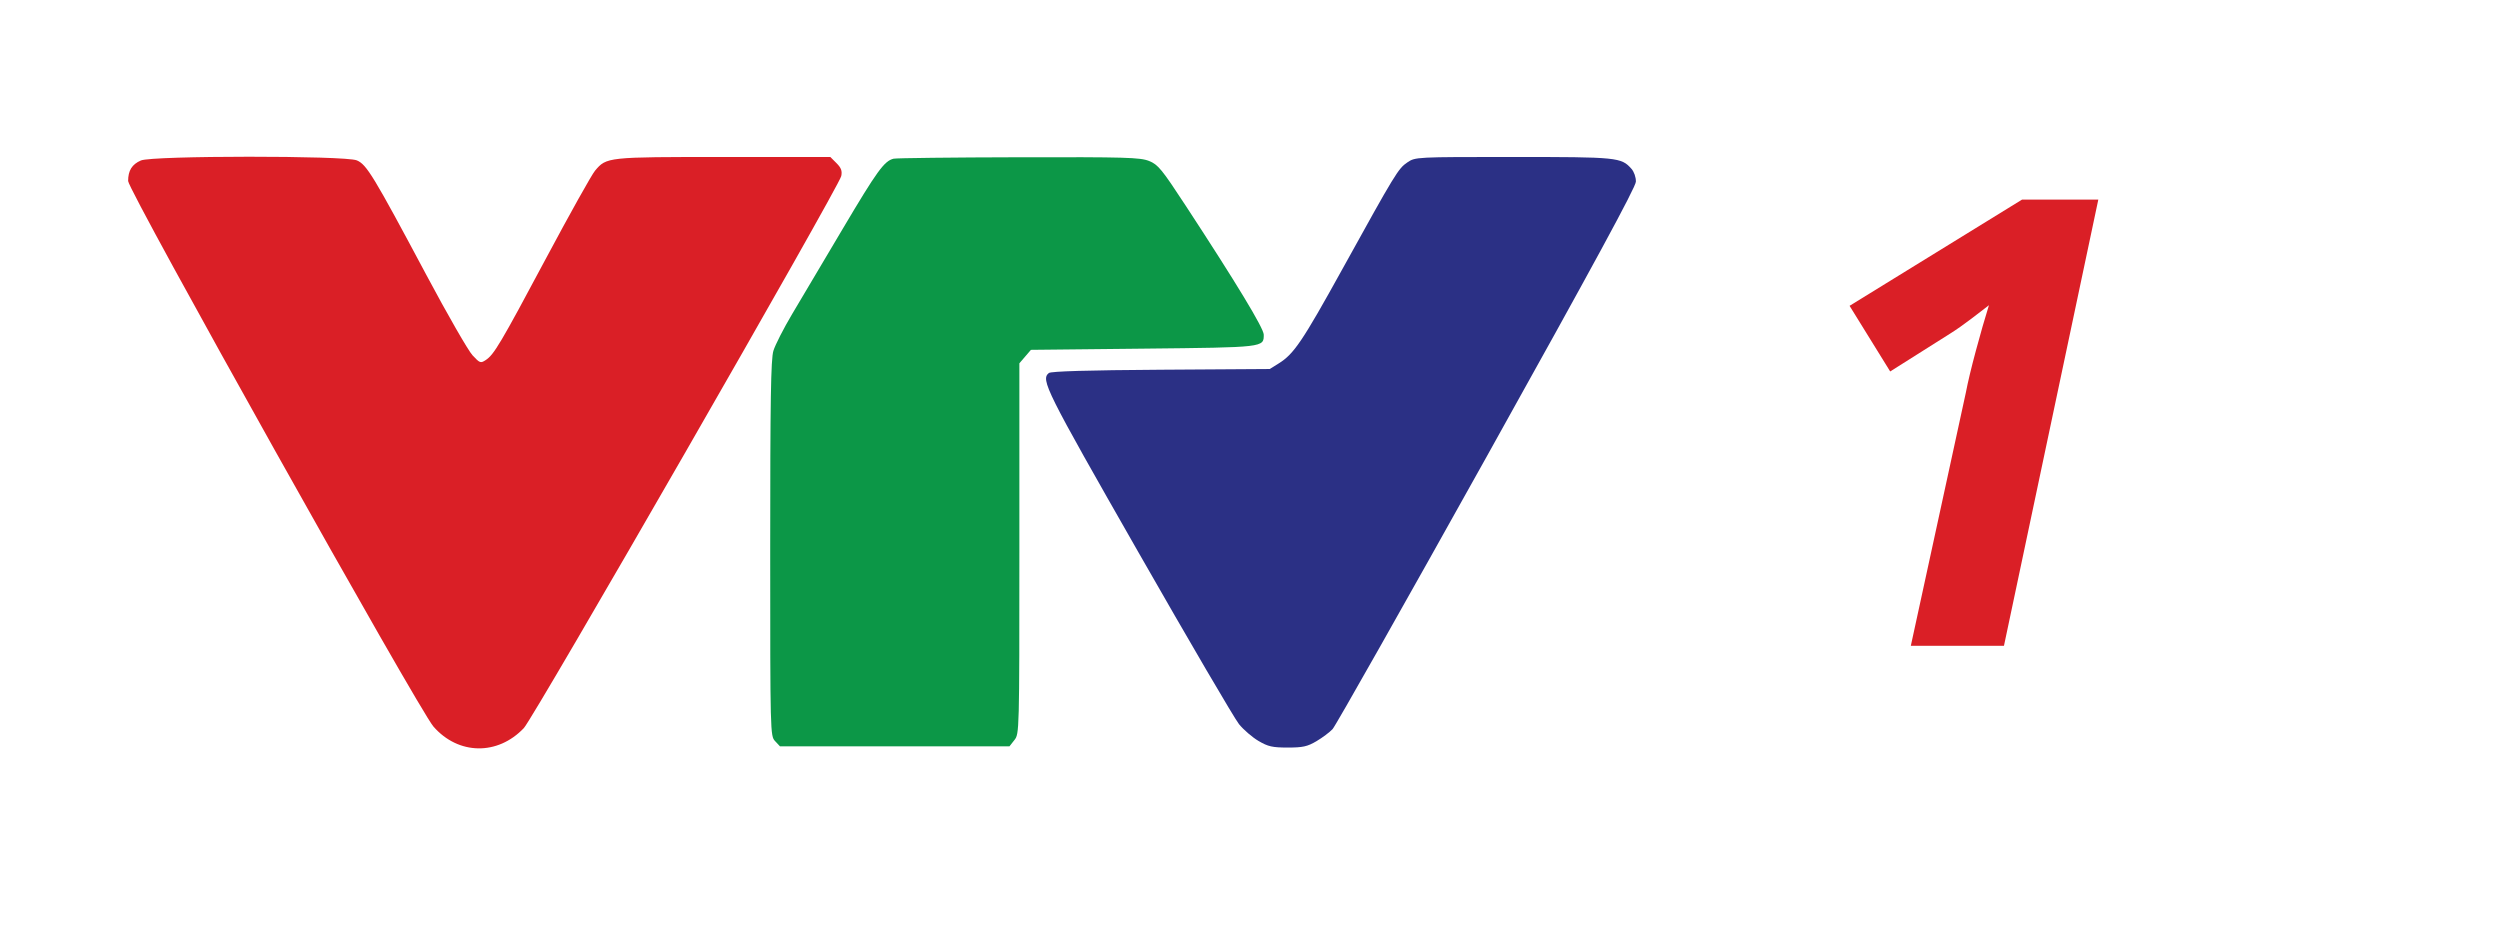
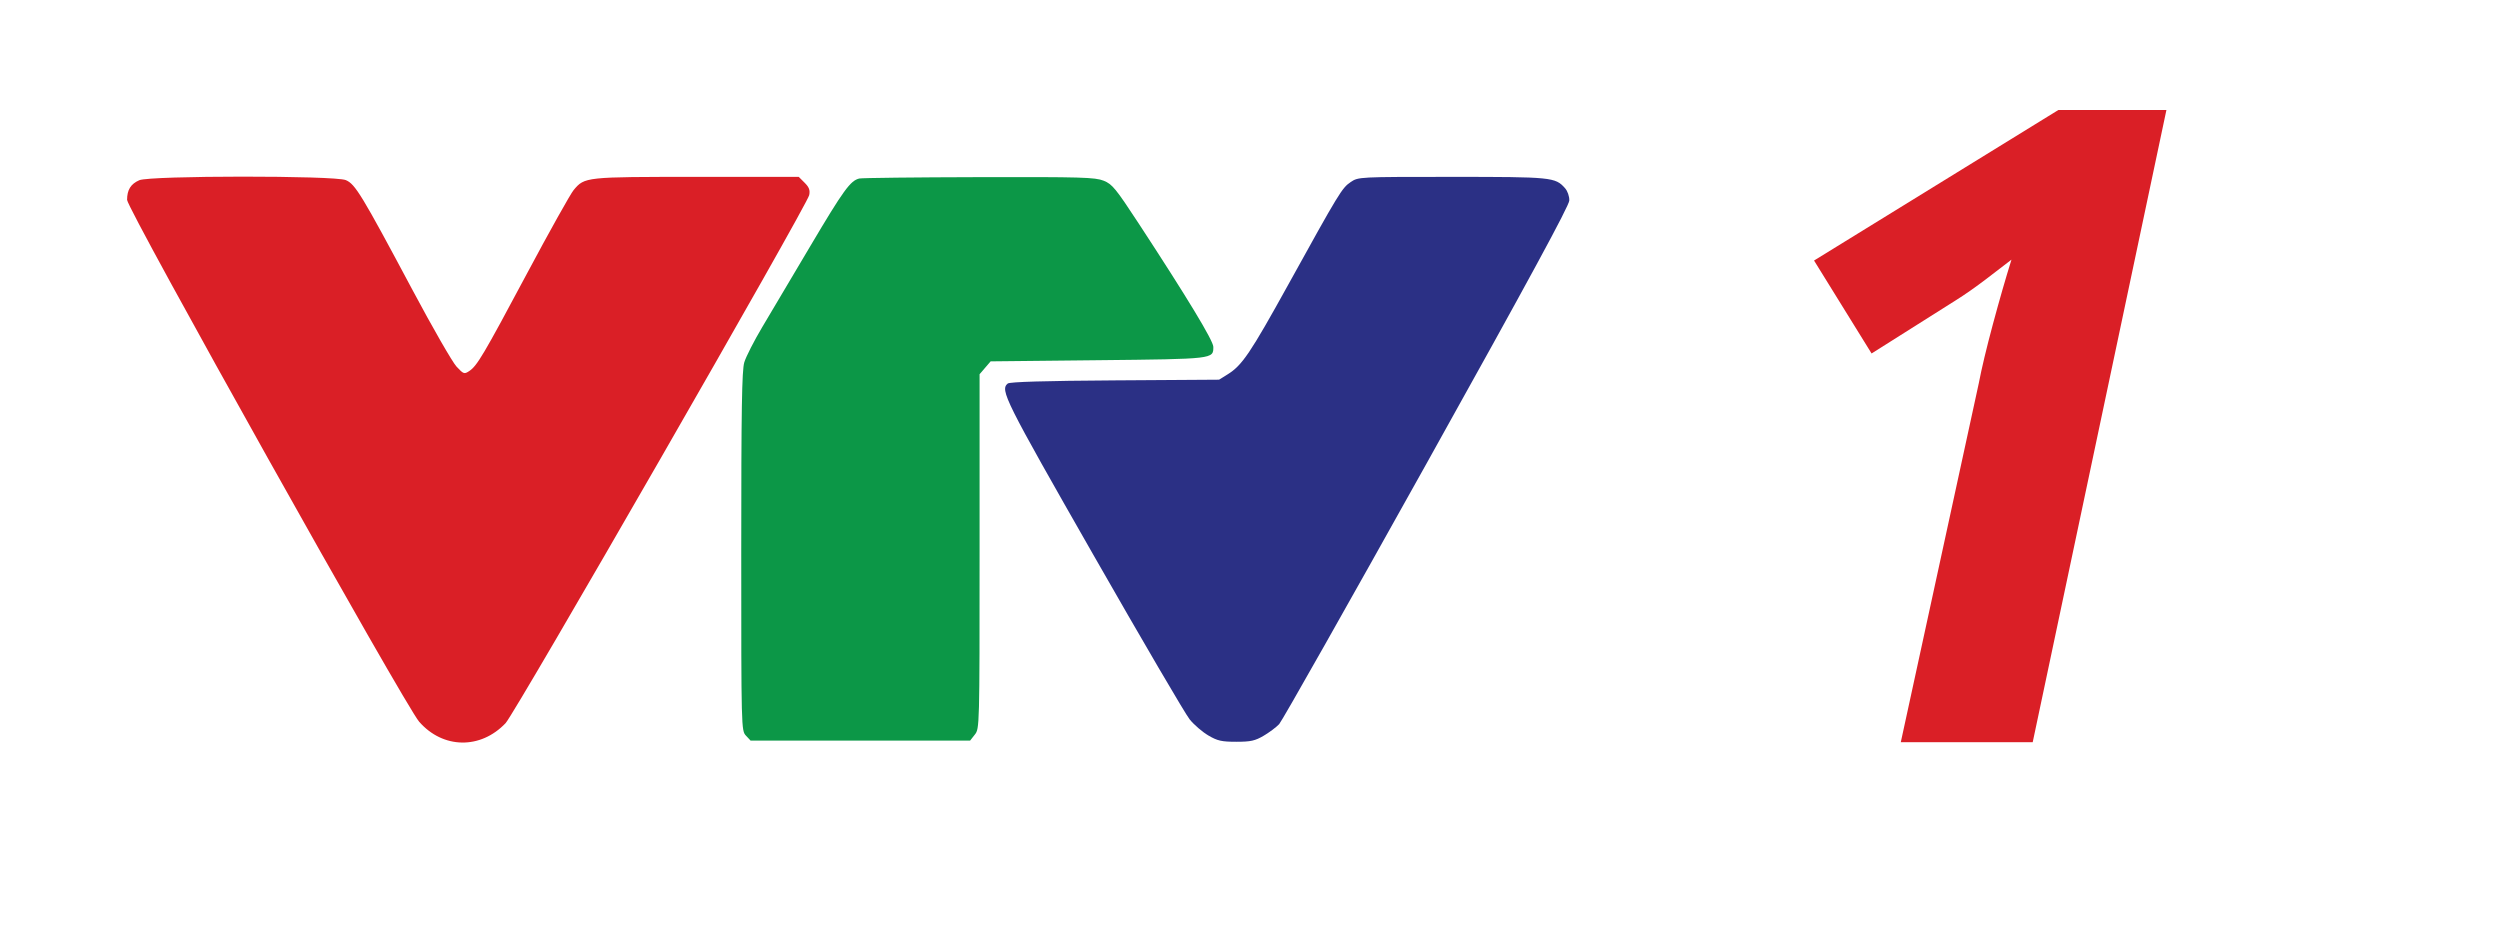
<svg xmlns="http://www.w3.org/2000/svg" viewBox="0 0 960 360" width="960" height="360" fill="none">
-   <g transform="translate(40, 52) scale(0.92)">
+   <g transform="translate(40, 60) scale(0.88)">
    <path d="M 15.329 10.458 C 11.601 12.079, 10 14.658, 10 19.041 C 10 22.996, 131.329 239.763, 137.462 246.765 C 147.854 258.630, 164.244 258.892, 175.169 247.370 C 179.360 242.948, 306.779 21.353, 307.659 16.954 C 308.092 14.792, 307.624 13.533, 305.657 11.566 L 303.091 9 258.513 9 C 209.902 9, 209.682 9.023, 204.879 14.731 C 203.489 16.383, 194.334 32.757, 184.534 51.117 C 165.357 87.044, 162.714 91.501, 159.240 93.777 C 157.118 95.167, 156.781 95.044, 153.740 91.767 C 151.958 89.847, 143.327 74.827, 134.560 58.388 C 112.319 16.685, 109.555 12.130, 105.441 10.411 C 100.548 8.366, 20.040 8.408, 15.329 10.458 Z" fill="#DA1F26" />
    <path d="M 329.500 9.716 C 325.611 10.657, 322.638 14.756, 308.260 39 C 300.268 52.475, 290.788 68.450, 287.192 74.500 C 283.597 80.550, 280.058 87.484, 279.328 89.909 C 278.273 93.411, 278 110.387, 278 172.470 C 278 249.738, 278.023 250.648, 280.039 252.811 L 282.078 255 329.966 255 L 377.855 255 379.927 252.365 C 381.984 249.751, 382 249.119, 382 172.421 L 382 95.112 384.412 92.306 L 386.825 89.500 433.760 89 C 484.401 88.461, 484 88.507, 484 83.166 C 484 80.517, 472.640 61.741, 451.481 29.419 C 441.408 14.030, 439.887 12.172, 436.130 10.669 C 432.415 9.182, 426.475 9.013, 381.730 9.116 C 354.103 9.180, 330.600 9.450, 329.500 9.716 Z" fill="#0C9747" />
    <path d="M 543.949 11.256 C 540.136 13.825, 538.965 15.748, 516.830 55.780 C 500.118 86.005, 496.595 91.223, 490.233 95.179 L 486.500 97.500 441.045 97.798 C 410.535 97.998, 395.163 98.449, 394.295 99.171 C 390.862 102.019, 392.836 105.971, 431.619 173.879 C 452.860 211.071, 471.788 243.410, 473.681 245.744 C 475.575 248.079, 479.234 251.229, 481.812 252.744 C 485.803 255.090, 487.615 255.500, 494 255.500 C 500.320 255.500, 502.208 255.082, 506 252.845 C 508.475 251.385, 511.502 249.117, 512.727 247.805 C 513.952 246.493, 542.923 195.263, 577.106 133.960 C 621.603 54.162, 639.278 21.591, 639.329 19.300 C 639.370 17.457, 638.573 15.172, 637.450 13.912 C 633.206 9.151, 631.696 9, 588.180 9 C 547.407 9, 547.287 9.006, 543.949 11.256 Z" fill="#2B3085" />
  </g>
-   <text x="755" y="248" font-family="'Montserrat', 'Arial Black', Impact, sans-serif" font-size="240" font-weight="900" font-style="italic" fill="#DA1F26" text-anchor="middle">1</text>
+   <text x="760" y="285" font-family="'Arial Black', 'Montserrat', Impact, sans-serif" font-size="340" font-weight="900" font-style="italic" fill="#DA1F26" text-anchor="middle">1</text>
</svg>
